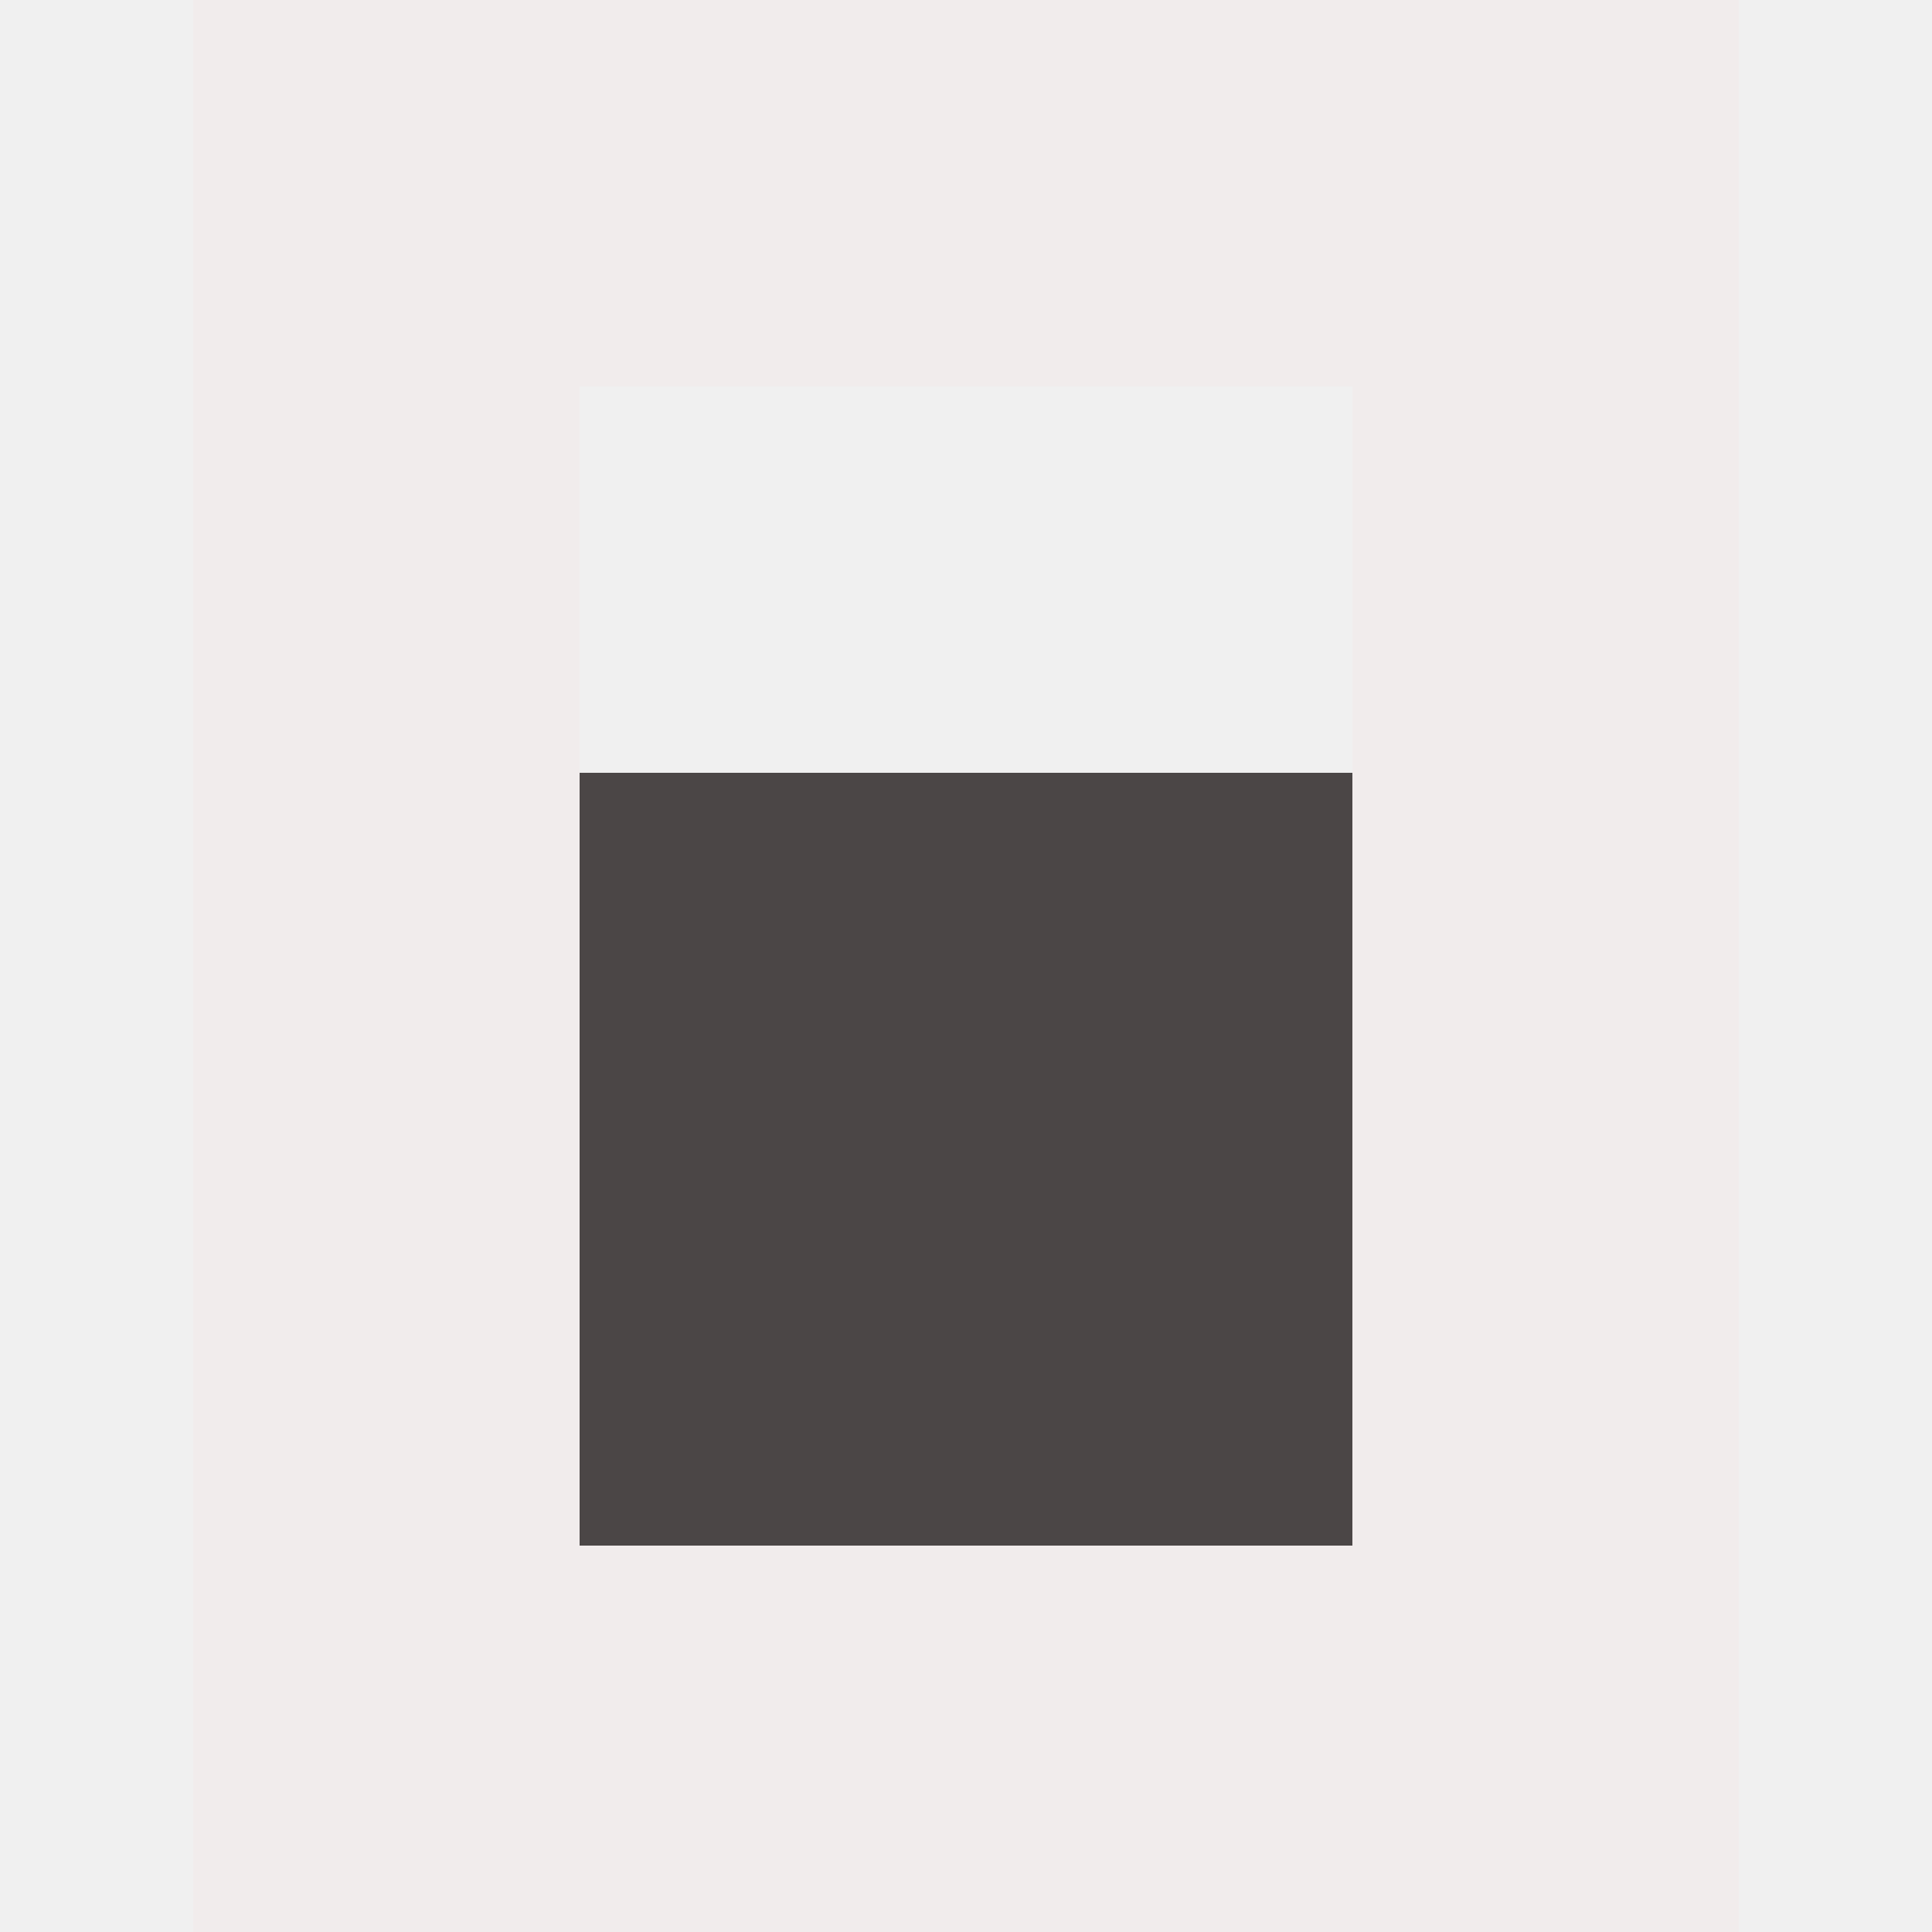
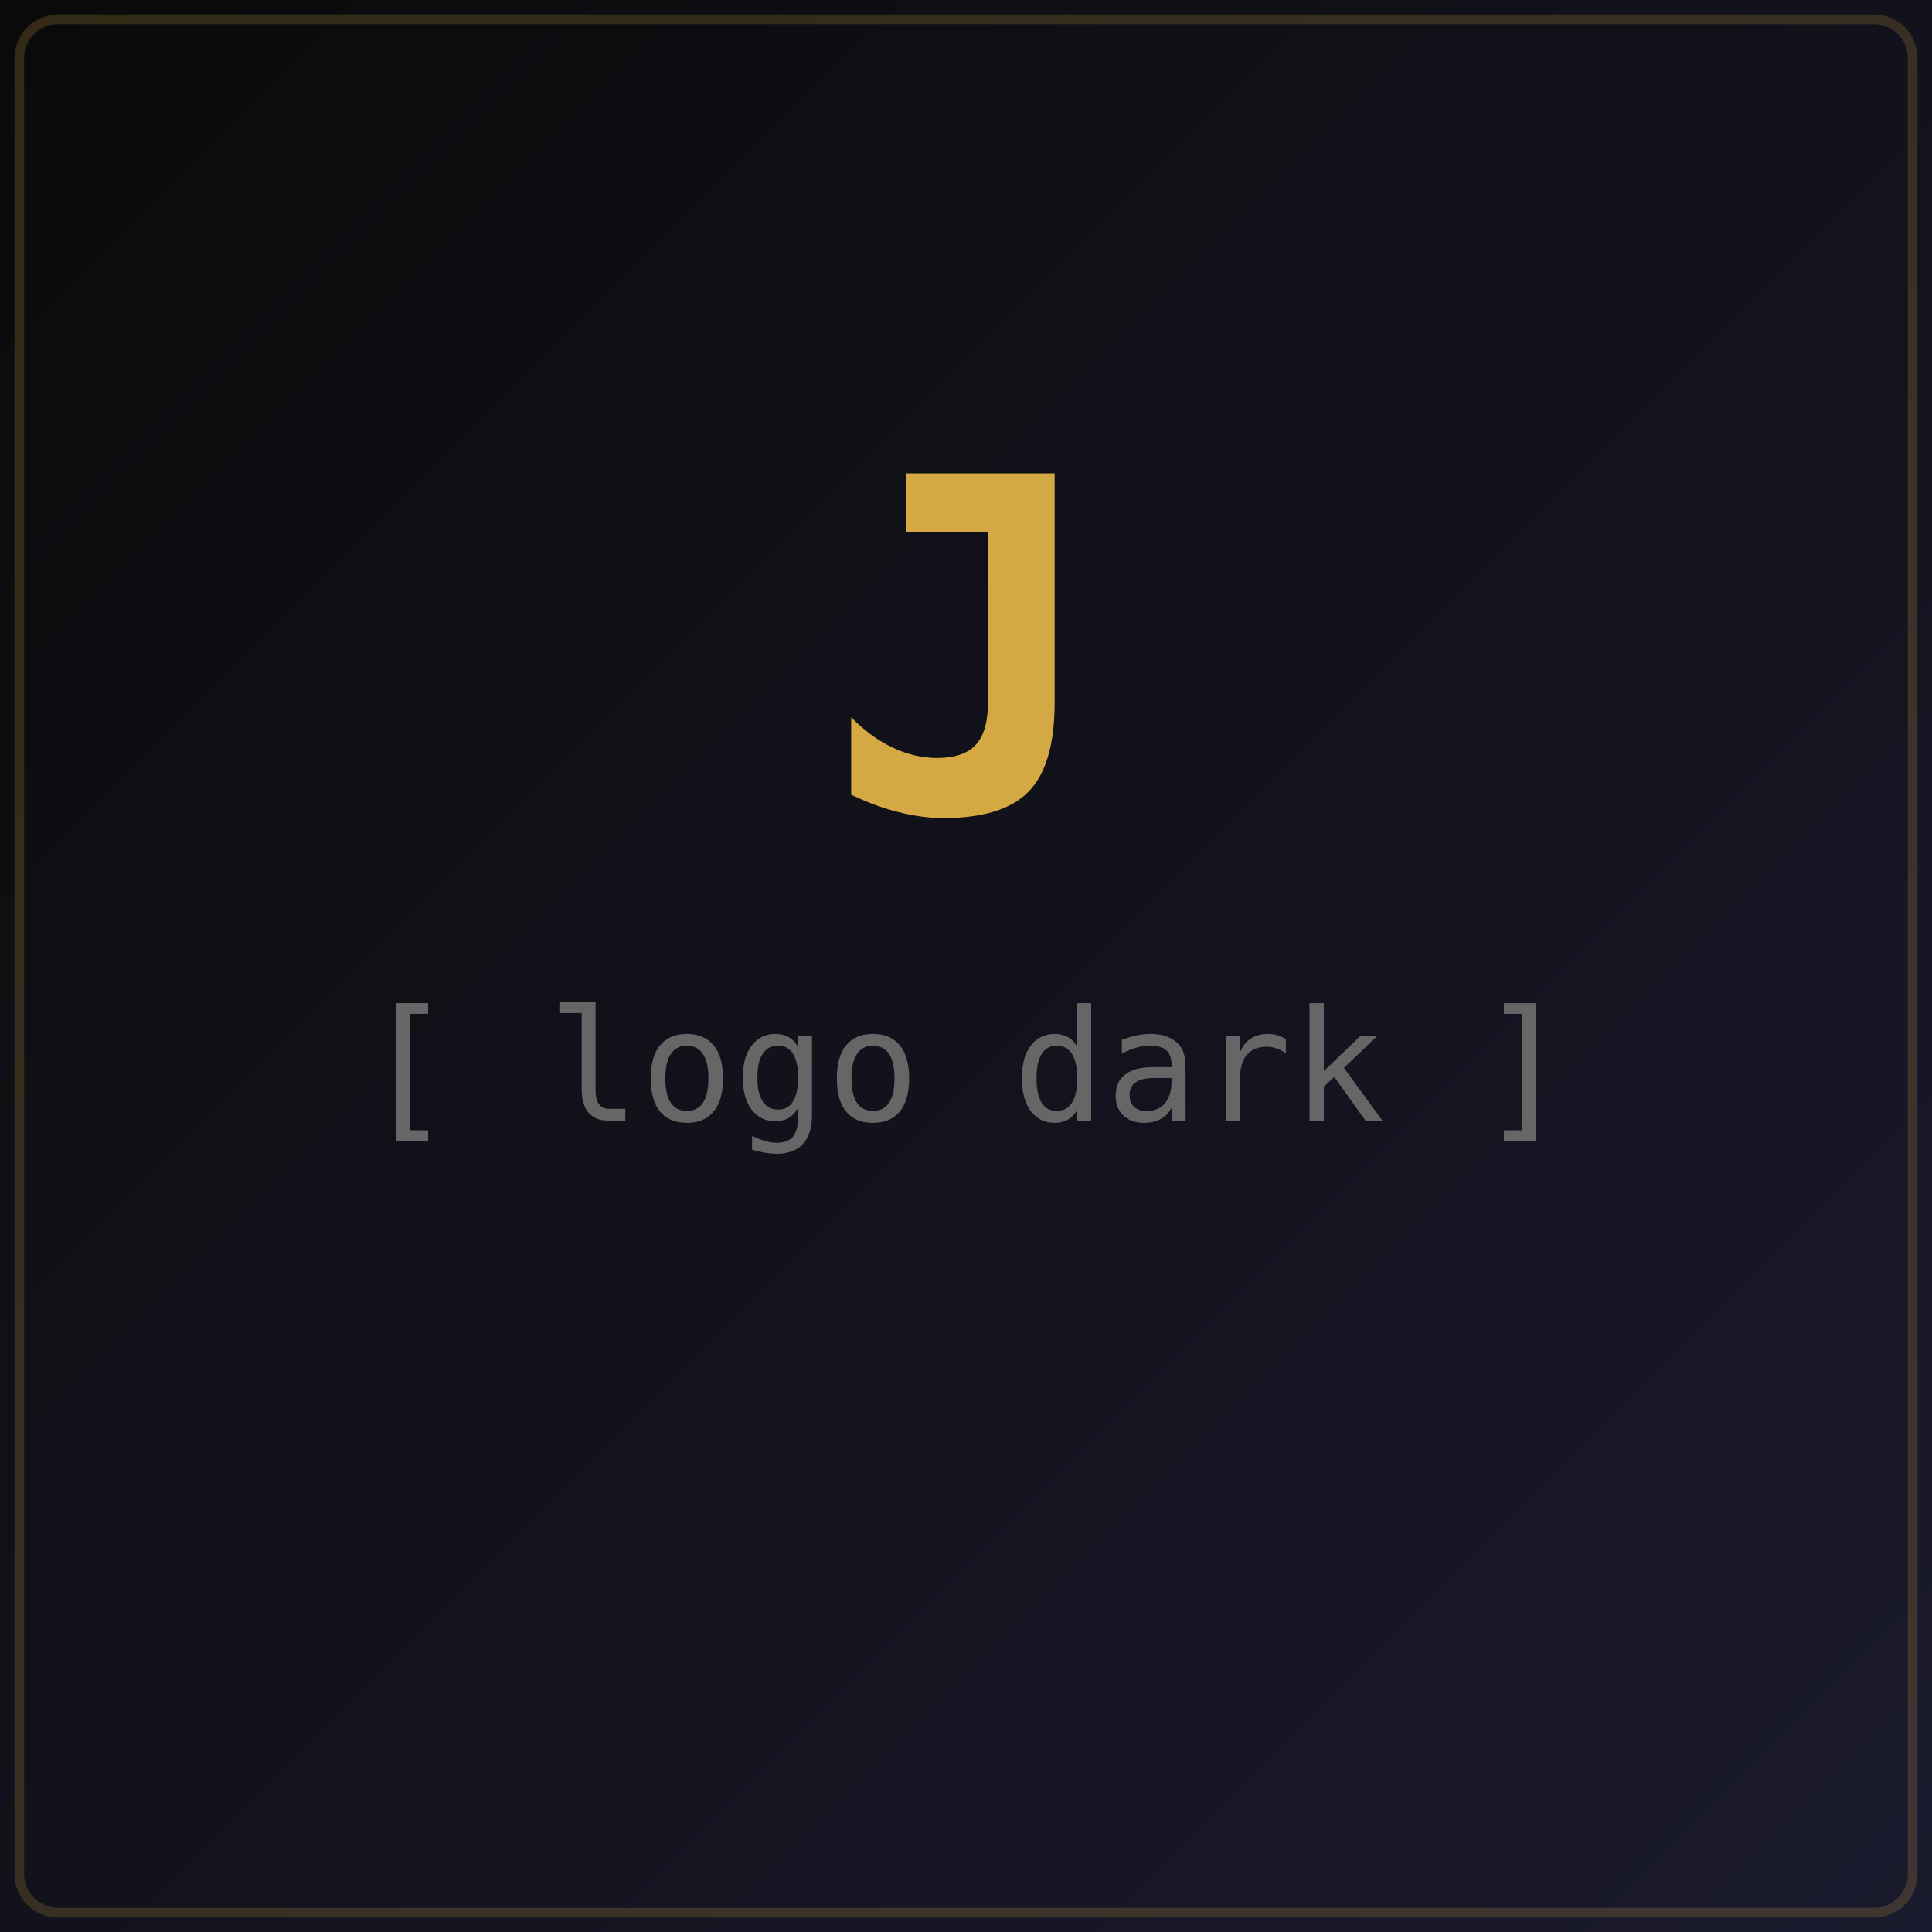
- <svg xmlns="http://www.w3.org/2000/svg" width="300" height="300" viewBox="0 0 300 300" fill="none">
-   <g transform="translate(30, 0)">
-     <g clip-path="url(#clip0_1401_86283)">
-       <mask id="mask0_1401_86283" style="mask-type:luminance" maskUnits="userSpaceOnUse" x="0" y="0" width="240" height="300">
-         <path d="M240 0H0V300H240V0Z" fill="white" />
-       </mask>
-       <g mask="url(#mask0_1401_86283)">
-         <path d="M180 240H60V120H180V240Z" fill="#4B4646" />
-         <path d="M180 60H60V240H180V60ZM240 300H0V0H240V300Z" fill="#F1ECEC" />
-       </g>
-     </g>
-   </g>
+ <svg xmlns="http://www.w3.org/2000/svg" width="200" height="200" viewBox="0 0 200 200">
  <defs>
-     <clipPath id="clip0_1401_86283">
-       <rect width="240" height="300" fill="white" />
-     </clipPath>
+     <linearGradient id="bg" x1="0%" y1="0%" x2="100%" y2="100%">
+       <stop offset="0%" style="stop-color:#0a0a0a" />
+       <stop offset="100%" style="stop-color:#1a1a2e" />
+     </linearGradient>
  </defs>
+   <rect width="200" height="200" fill="url(#bg)" />
+   <text x="50%" y="42%" text-anchor="middle" font-family="monospace" font-size="48" font-weight="bold" fill="#d4a843" letter-spacing="8">J</text>
+   <text x="50%" y="58%" text-anchor="middle" font-family="monospace" font-size="16" fill="#666">[ logo dark ]</text>
+   <rect x="2" y="2" width="196" height="196" fill="none" stroke="#d4a843" stroke-width="1" stroke-opacity="0.2" rx="4" />
</svg>
